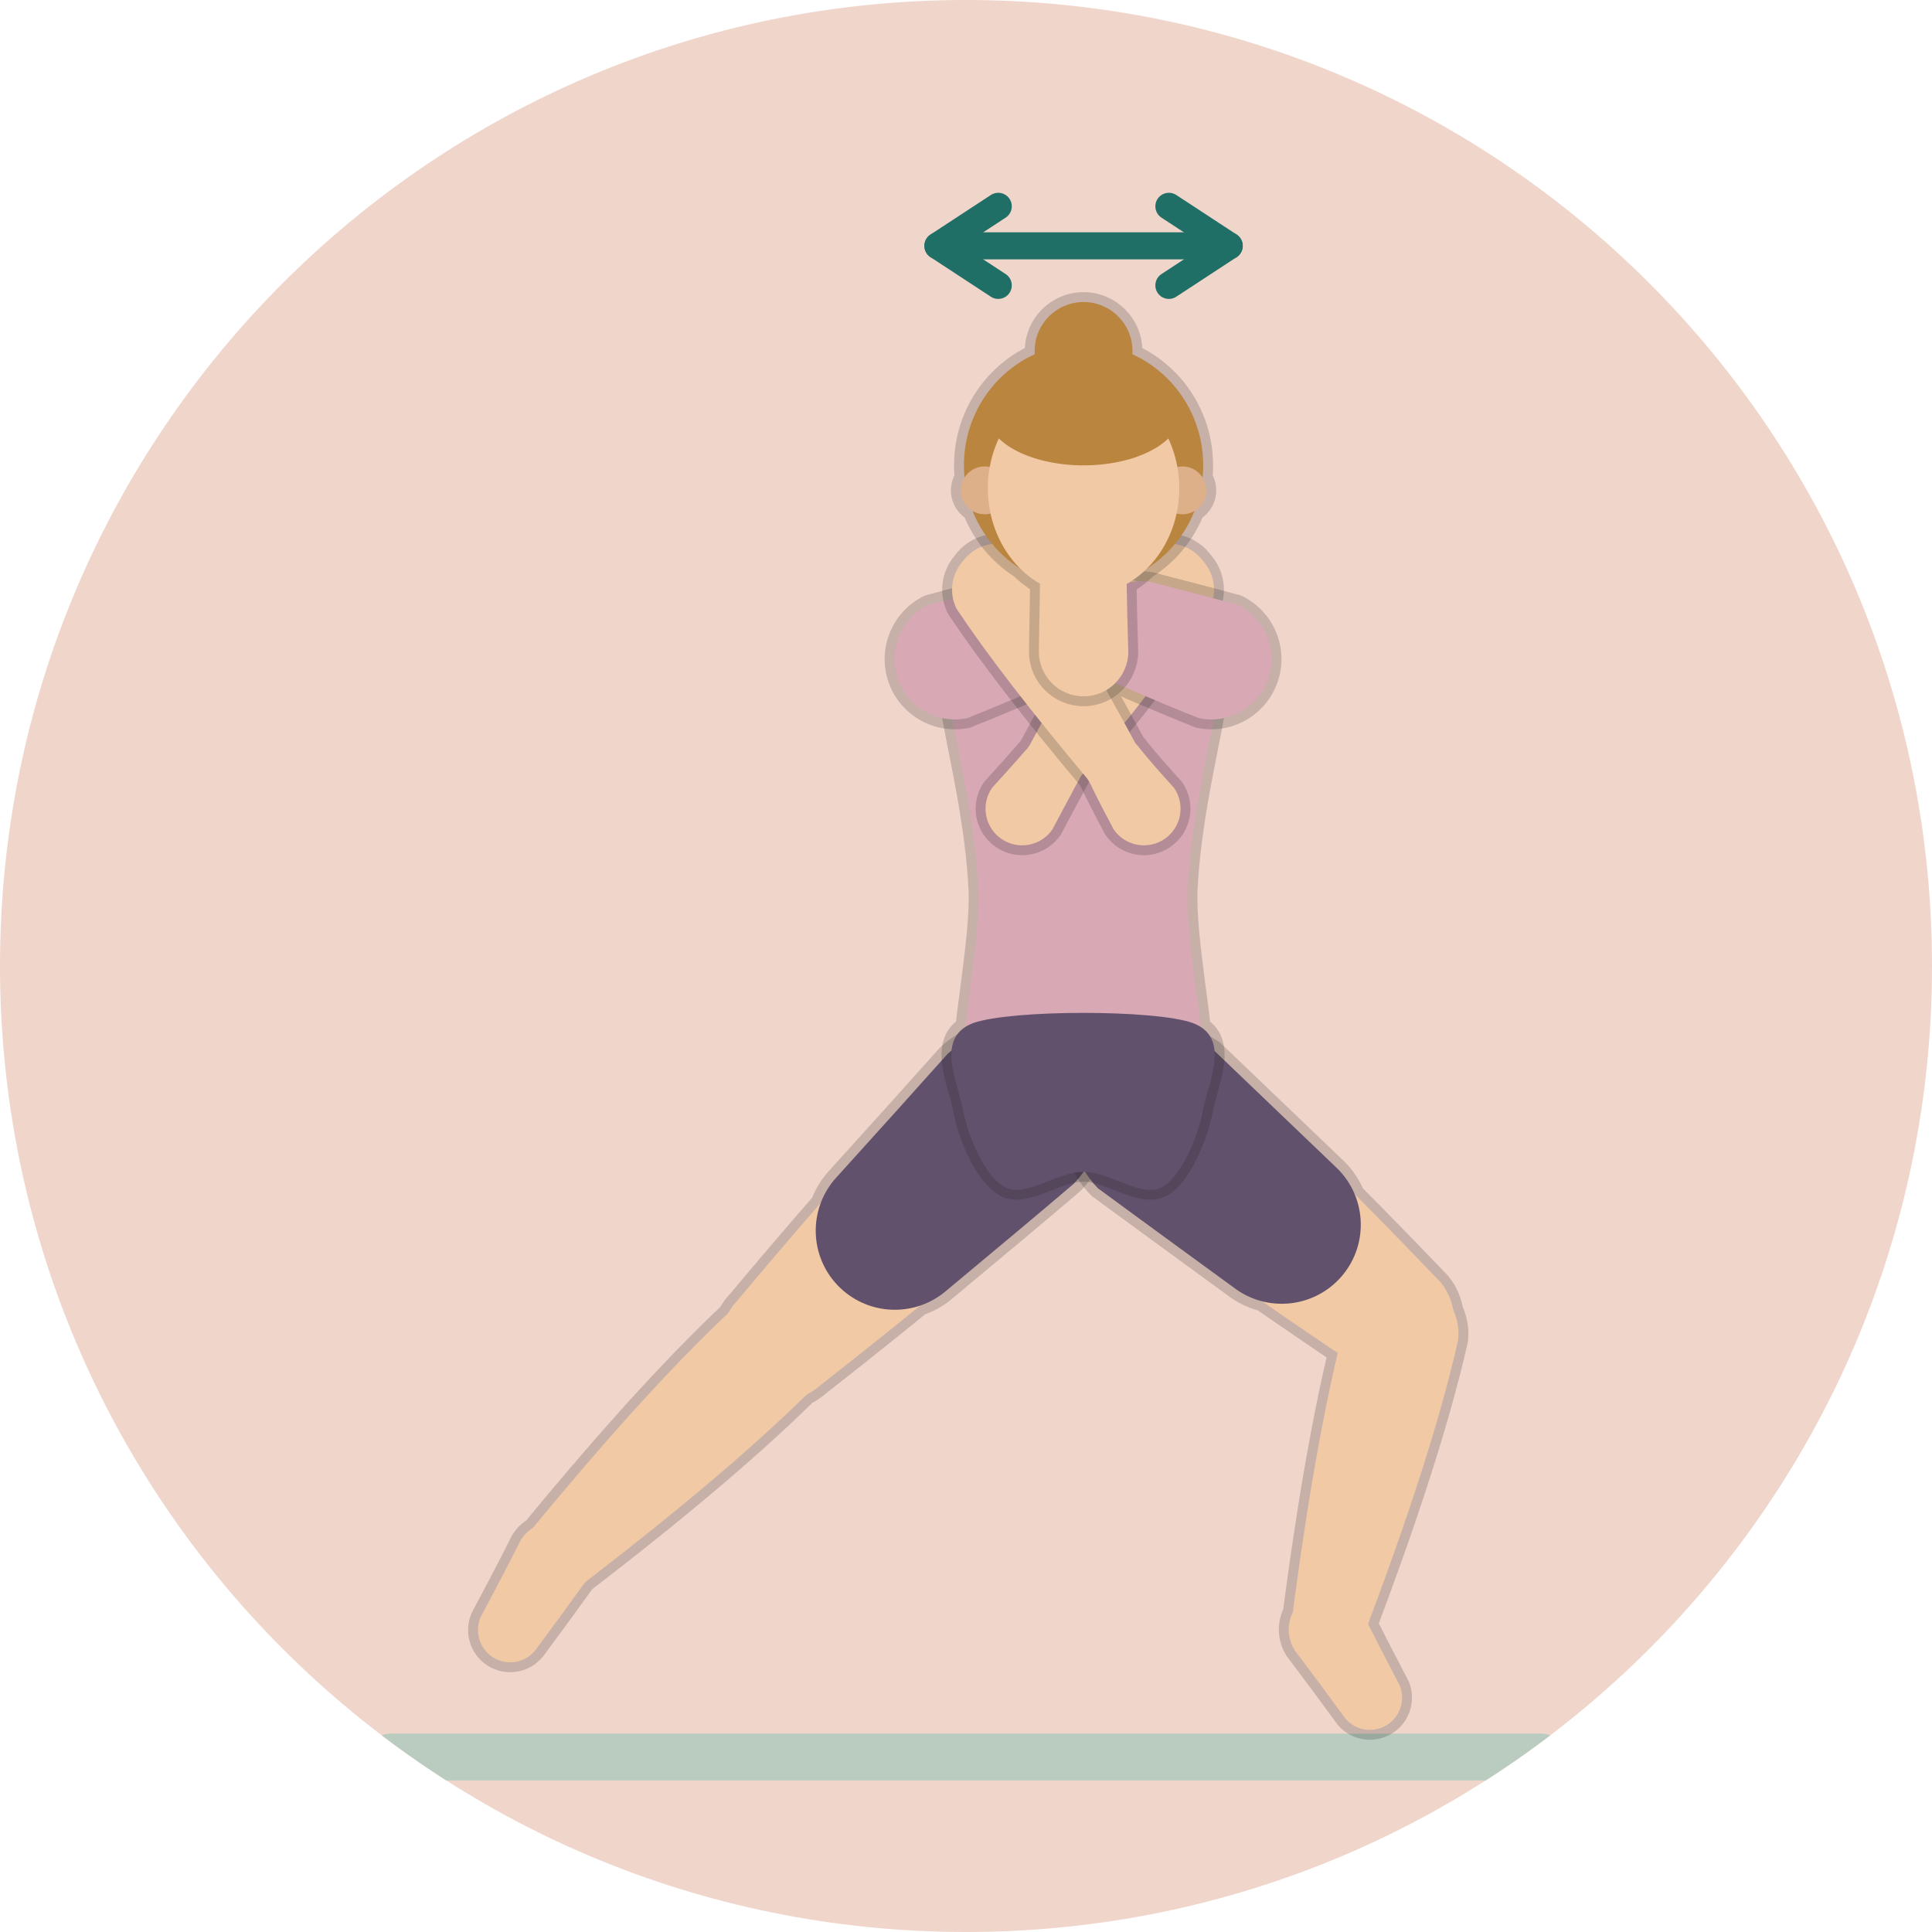
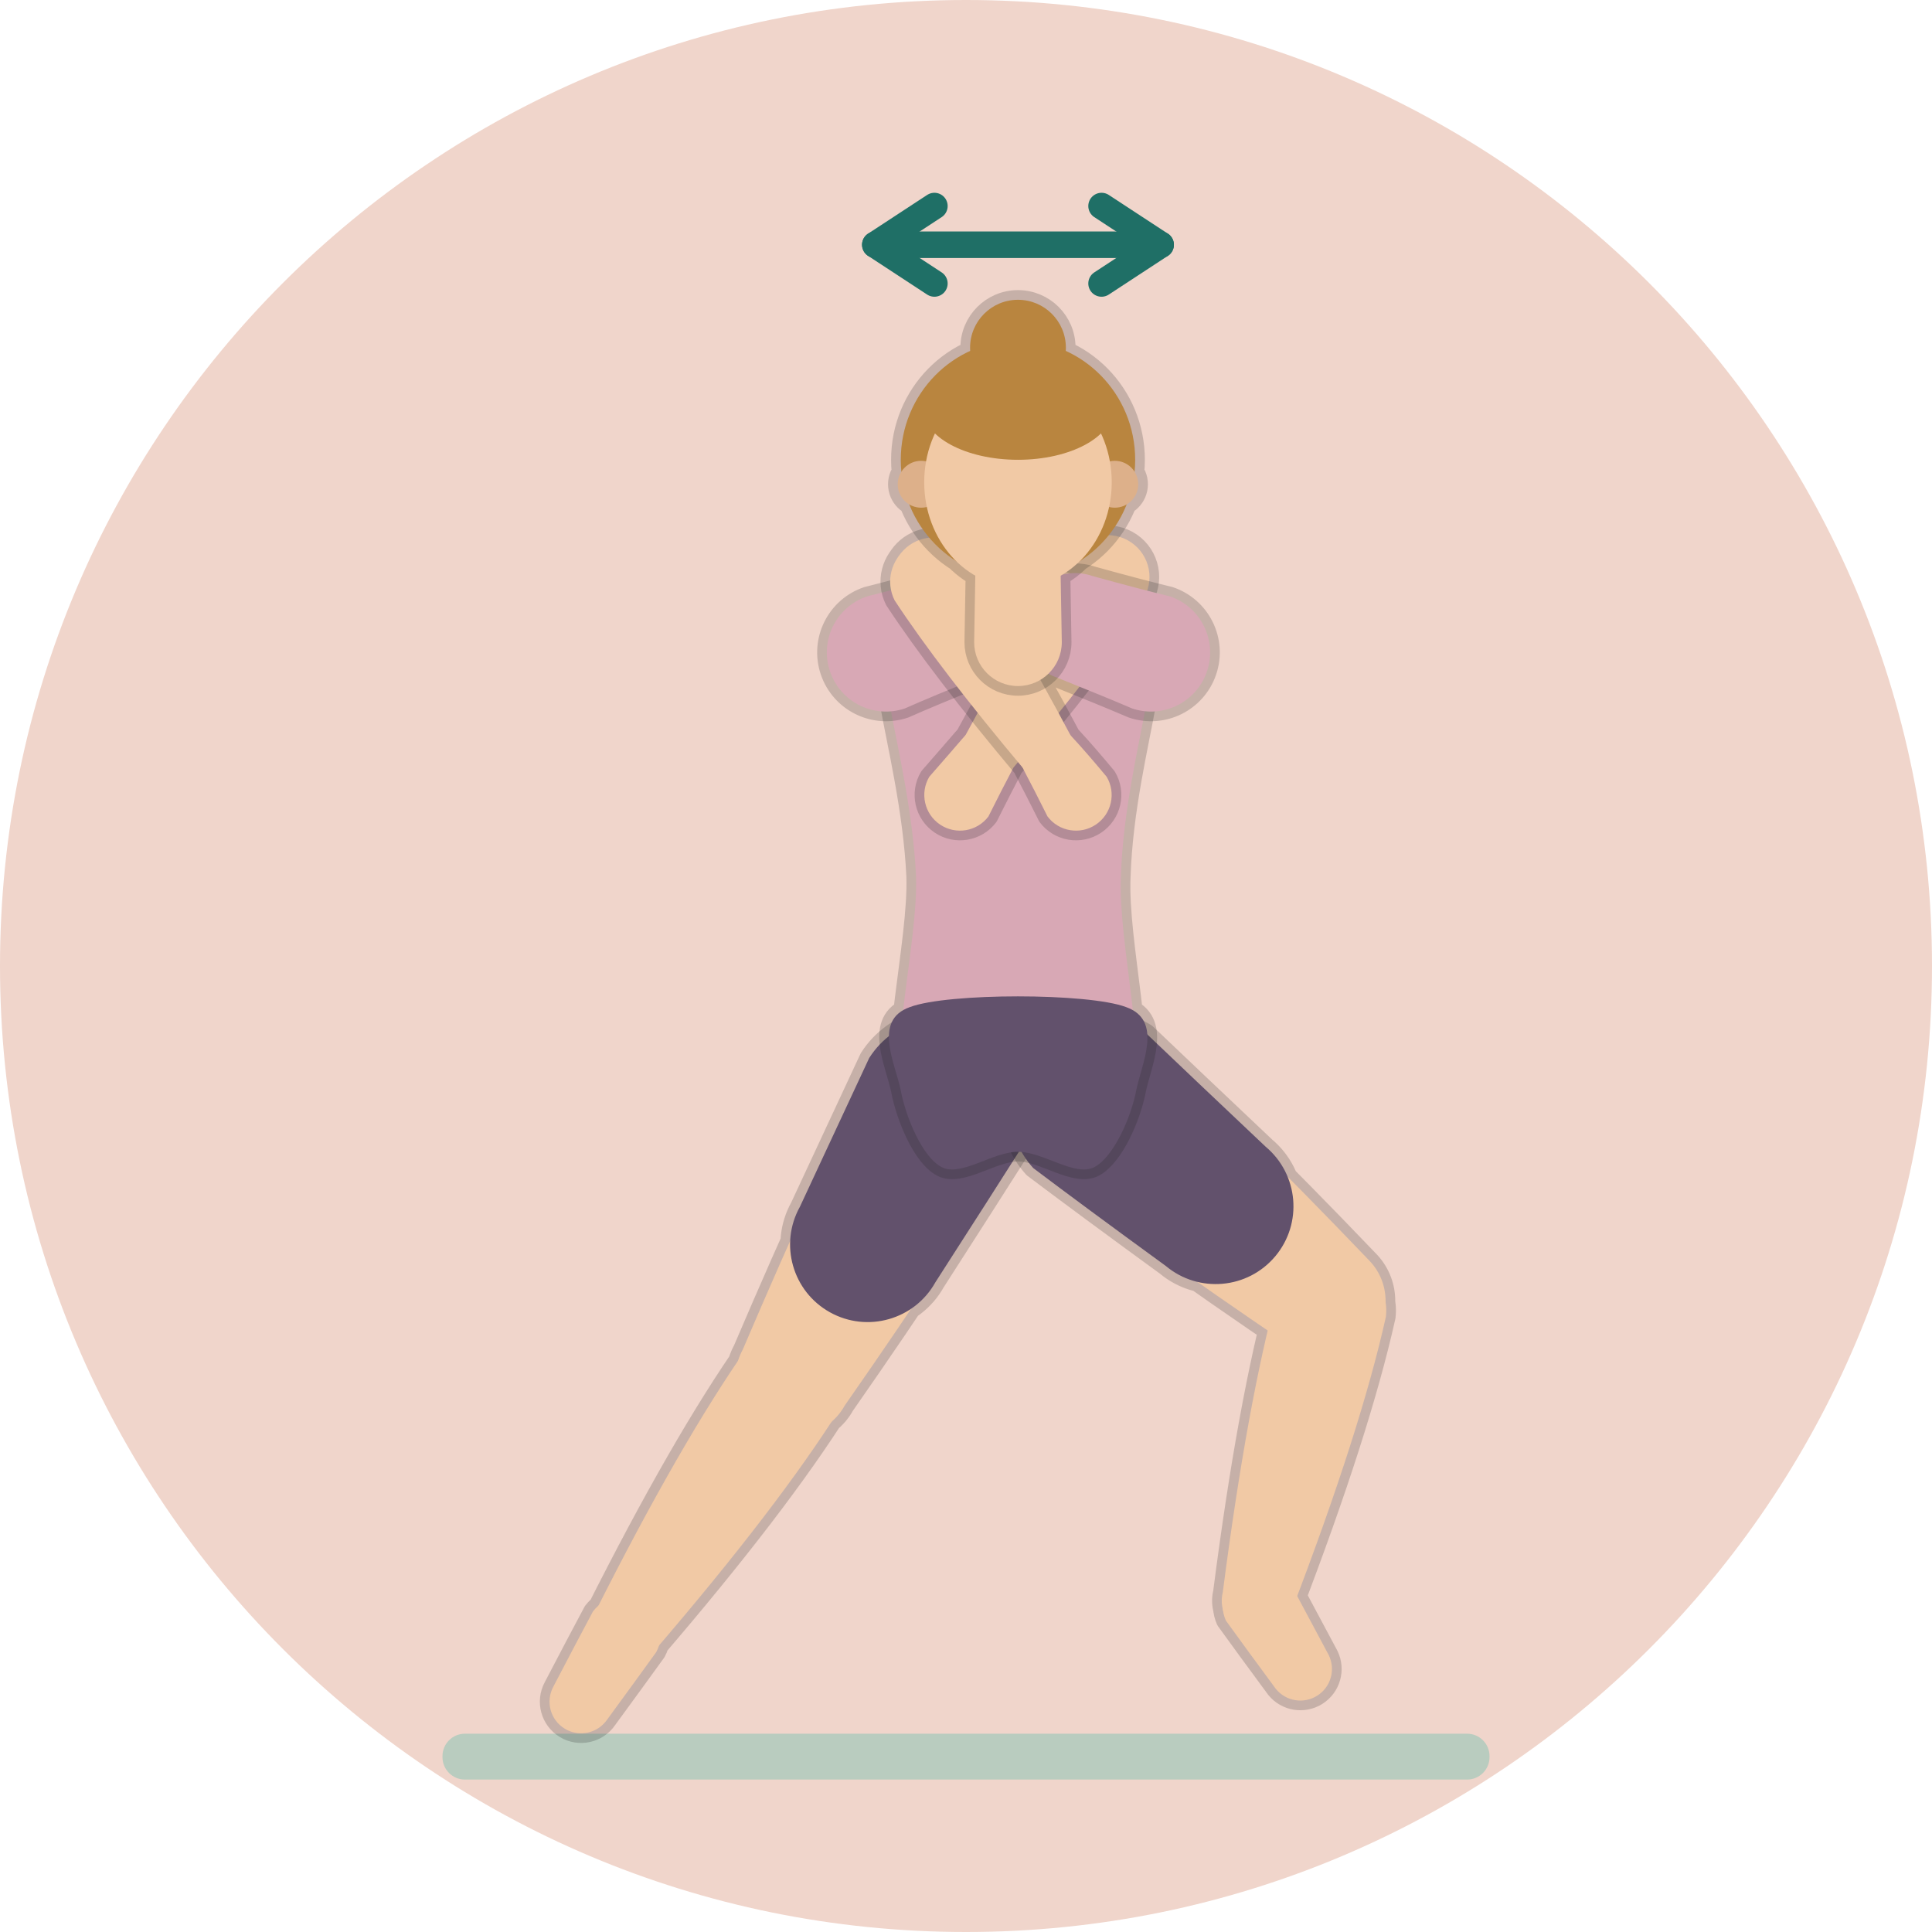
<svg xmlns="http://www.w3.org/2000/svg" viewBox="0 0 200 200" width="400" height="400" role="img" aria-label="Figure facing forward in a wide stance with one knee bent, hips back and hands in front of the chest.">
  <circle cx="100" cy="100" r="100" fill="#F0D5CB" />
  <clipPath id="c7w8fgk">
    <circle cx="100" cy="100" r="100" />
  </clipPath>
  <g clip-path="url(#c7w8fgk)">
-     <g transform="translate(100.0 180.0) scale(1.077)">
-       <rect x="-57.499" y="-0.5" width="114.999" height="4.5" rx="2.2" fill="#B9CCBF" />
+     <g transform="translate(100.0 180.0) scale(1.055)">
+       <rect x="-51.369" y="-0.5" width="102.738" height="4.5" rx="2.2" fill="#B9CCBF" />
      <g>
-         <path d="M-21.8 -41.9Q-30.2 -34.2 -42.1 -19.7A3.5 3.5 0 0 0 -37.2 -14.6Q-22.3 -26.0 -14.3 -34.1A5.5 5.5 0 0 0 -21.8 -41.9ZM-1.3 -65.3Q-9.6 -56.9 -22.0 -42.1A5.7 5.7 0 0 0 -14.1 -33.9Q1.1 -45.8 9.8 -53.8A8.0 8.0 0 0 0 -1.3 -65.3ZM-1.8 -65.8Q-5.9 -61.2 -12.6 -53.8A7.6 7.6 0 0 0 -2.1 -42.9Q5.6 -49.3 10.3 -53.3A8.7 8.7 0 0 0 -1.8 -65.8ZM-42.8 -19.1Q-44.2 -16.3 -46.6 -11.8A3.1 3.1 0 0 0 -41.4 -8.5Q-38.3 -12.7 -36.5 -15.2A3.7 3.7 0 0 0 -42.8 -19.1Z" fill="#1E1F1D" stroke="#1E1F1D" stroke-width="1.9" stroke-linejoin="round" opacity="0.2" />
-         <path d="M-21.8 -41.9Q-30.2 -34.2 -42.1 -19.7A3.5 3.5 0 0 0 -37.2 -14.6Q-22.3 -26.0 -14.3 -34.1A5.5 5.5 0 0 0 -21.8 -41.9Z" fill="#F1C9A5" />
-         <path d="M-1.3 -65.3Q-9.6 -56.9 -22.0 -42.1A5.7 5.7 0 0 0 -14.1 -33.9Q1.1 -45.8 9.8 -53.8A8.0 8.0 0 0 0 -1.3 -65.3Z" fill="#F1C9A5" />
-         <path d="M-1.8 -65.8Q-5.9 -61.2 -12.6 -53.8A7.6 7.6 0 0 0 -2.1 -42.9Q5.6 -49.3 10.3 -53.3A8.7 8.7 0 0 0 -1.8 -65.8Z" fill="#62516C" />
-         <path d="M-42.8 -19.1Q-44.2 -16.3 -46.6 -11.8A3.1 3.1 0 0 0 -41.4 -8.5Q-38.3 -12.7 -36.5 -15.2A3.7 3.7 0 0 0 -42.8 -19.1Z" fill="#F1C9A5" />
+         <path d="M-21.4 -38.5Q-28.0 -29.1 -36.4 -12.4A3.5 3.5 0 0 0 -30.6 -8.6Q-18.4 -22.8 -12.3 -32.5A5.5 5.5 0 0 0 -21.4 -38.5ZM-8.9 -66.5Q-14.3 -56.0 -21.9 -38.2A5.7 5.7 0 0 0 -11.9 -32.7Q-0.8 -48.6 5.1 -58.7A8.0 8.0 0 0 0 -8.9 -66.5ZM-9.5 -66.8Q-12.1 -61.2 -16.3 -52.2A7.6 7.6 0 0 0 -3.0 -44.8Q2.4 -53.2 5.7 -58.4A8.7 8.7 0 0 0 -9.5 -66.8ZM-36.6 -12.5Q-38.1 -9.7 -40.5 -5.1A3.1 3.1 0 0 0 -35.2 -1.9Q-32.2 -6.0 -30.4 -8.5A3.7 3.7 0 0 0 -36.6 -12.5Z" fill="#1E1F1D" stroke="#1E1F1D" stroke-width="1.9" stroke-linejoin="round" opacity="0.2" />
+         <path d="M-21.4 -38.5Q-28.0 -29.1 -36.4 -12.4A3.5 3.5 0 0 0 -30.6 -8.6Q-18.4 -22.8 -12.3 -32.5A5.5 5.5 0 0 0 -21.4 -38.5Z" fill="#F1C9A5" />
+         <path d="M-8.9 -66.5Q-14.3 -56.0 -21.9 -38.2A5.7 5.7 0 0 0 -11.9 -32.7Q-0.8 -48.6 5.1 -58.7A8.0 8.0 0 0 0 -8.9 -66.5Z" fill="#F1C9A5" />
+         <path d="M-9.5 -66.8Q-12.1 -61.2 -16.3 -52.2A7.6 7.6 0 0 0 -3.0 -44.8Q2.4 -53.2 5.7 -58.4A8.7 8.7 0 0 0 -9.5 -66.8Z" fill="#62516C" />
+         <path d="M-36.6 -12.5Q-38.1 -9.7 -40.5 -5.1A3.1 3.1 0 0 0 -35.2 -1.9Q-32.2 -6.0 -30.4 -8.5A3.7 3.7 0 0 0 -36.6 -12.5Z" fill="#F1C9A5" />
      </g>
      <g>
-         <path d="M36.7 -40.9Q33.7 -29.9 31.3 -11.3A3.5 3.5 0 0 0 38.1 -9.6Q44.8 -27.2 47.3 -38.3A5.5 5.5 0 0 0 36.7 -40.9ZM13.1 -53.4Q22.3 -46.0 38.4 -35.3A5.7 5.7 0 0 0 45.6 -43.9Q32.2 -57.9 23.4 -65.7A8.0 8.0 0 0 0 13.1 -53.4ZM12.7 -52.9Q17.6 -49.3 25.7 -43.4A7.6 7.6 0 0 0 35.5 -55.0Q28.3 -61.9 23.8 -66.2A8.7 8.7 0 0 0 12.7 -52.9ZM31.6 -8.5Q33.5 -6.0 36.5 -1.9A3.1 3.1 0 0 0 41.7 -5.1Q39.3 -9.7 37.9 -12.5A3.7 3.7 0 0 0 31.6 -8.5Z" fill="#1E1F1D" stroke="#1E1F1D" stroke-width="1.9" stroke-linejoin="round" opacity="0.2" />
-         <path d="M36.7 -40.9Q33.7 -29.9 31.3 -11.3A3.5 3.5 0 0 0 38.1 -9.6Q44.8 -27.2 47.3 -38.3A5.5 5.5 0 0 0 36.7 -40.9Z" fill="#F1C9A5" />
-         <path d="M13.1 -53.4Q22.3 -46.0 38.4 -35.3A5.7 5.7 0 0 0 45.6 -43.9Q32.2 -57.9 23.4 -65.7A8.0 8.0 0 0 0 13.1 -53.4Z" fill="#F1C9A5" />
-         <path d="M12.7 -52.9Q17.6 -49.3 25.7 -43.4A7.6 7.6 0 0 0 35.5 -55.0Q28.3 -61.9 23.8 -66.2A8.7 8.7 0 0 0 12.7 -52.9Z" fill="#62516C" />
-         <path d="M31.6 -8.5Q33.5 -6.0 36.5 -1.9A3.1 3.1 0 0 0 41.7 -5.1Q39.3 -9.7 37.9 -12.5A3.7 3.7 0 0 0 31.6 -8.5Z" fill="#F1C9A5" />
+         <path d="M30.6 -44.0Q27.6 -33.0 25.2 -14.4A3.5 3.5 0 0 0 32.0 -12.7Q38.7 -30.2 41.2 -41.4A5.5 5.5 0 0 0 30.6 -44.0ZM7.0 -56.5Q16.2 -49.1 32.2 -38.3A5.7 5.7 0 0 0 39.5 -47.0Q26.1 -61.0 17.3 -68.8A8.0 8.0 0 0 0 7.0 -56.5ZM6.6 -56.0Q11.5 -52.3 19.6 -46.4A7.6 7.6 0 0 0 29.4 -58.1Q22.1 -65.0 17.7 -69.2A8.7 8.7 0 0 0 6.6 -56.0ZM25.5 -11.6Q27.3 -9.1 30.4 -4.9A3.1 3.1 0 0 0 35.6 -8.2Q33.2 -12.7 31.7 -15.5A3.7 3.7 0 0 0 25.5 -11.6Z" fill="#1E1F1D" stroke="#1E1F1D" stroke-width="1.9" stroke-linejoin="round" opacity="0.2" />
+         <path d="M30.6 -44.0Q27.6 -33.0 25.2 -14.4A3.5 3.5 0 0 0 32.0 -12.7Q38.7 -30.2 41.2 -41.4A5.5 5.5 0 0 0 30.6 -44.0Z" fill="#F1C9A5" />
+         <path d="M7.0 -56.5Q16.2 -49.1 32.2 -38.3A5.7 5.7 0 0 0 39.5 -47.0Q26.1 -61.0 17.3 -68.8A8.0 8.0 0 0 0 7.0 -56.5Z" fill="#F1C9A5" />
+         <path d="M6.6 -56.0Q11.5 -52.3 19.6 -46.4A7.6 7.6 0 0 0 29.4 -58.1Q22.1 -65.0 17.7 -69.2A8.7 8.7 0 0 0 6.6 -56.0Z" fill="#62516C" />
+         <path d="M25.5 -11.6Q27.3 -9.1 30.4 -4.9A3.1 3.1 0 0 0 35.6 -8.2Q33.2 -12.7 31.7 -15.5A3.7 3.7 0 0 0 25.5 -11.6Z" fill="#F1C9A5" />
      </g>
      <g>
-         <path d="M0.1 -59.5C-1.6 -63.9 1.4 -75.0 1.2 -81.5C0.9 -88.0 -0.7 -94.5 -1.4 -98.5C-2.1 -102.5 -3.8 -103.8 -3.1 -105.5C-2.4 -107.3 -1.1 -108.5 2.7 -109.1C6.5 -109.7 16.0 -109.7 19.8 -109.1C23.6 -108.5 24.9 -107.3 25.6 -105.5C26.3 -103.8 24.6 -102.5 23.9 -98.5C23.2 -94.5 21.6 -88.0 21.3 -81.5C21.1 -75.0 24.1 -63.9 22.4 -59.5C20.7 -55.2 15.0 -55.5 11.3 -55.5C7.5 -55.5 1.8 -55.2 0.1 -59.5ZM-0.3 -60.5C-0.8 -63.2 -3.0 -67.4 0.7 -68.8C4.4 -70.1 18.2 -70.1 21.8 -68.8C25.5 -67.4 23.3 -63.2 22.8 -60.5C22.3 -57.9 20.7 -54.0 18.8 -53.0C16.8 -52.0 13.8 -54.5 11.3 -54.5C8.8 -54.5 5.7 -52.0 3.8 -53.0C1.8 -54.0 0.2 -57.9 -0.3 -60.5Z" fill="#1E1F1D" stroke="#1E1F1D" stroke-width="1.9" stroke-linejoin="round" opacity="0.2" />
-         <path d="M0.1 -59.5C-1.6 -63.9 1.4 -75.0 1.2 -81.5C0.9 -88.0 -0.7 -94.5 -1.4 -98.5C-2.1 -102.5 -3.8 -103.8 -3.1 -105.5C-2.4 -107.3 -1.1 -108.5 2.7 -109.1C6.5 -109.7 16.0 -109.7 19.8 -109.1C23.6 -108.5 24.9 -107.3 25.6 -105.5C26.3 -103.8 24.6 -102.5 23.9 -98.5C23.2 -94.5 21.6 -88.0 21.3 -81.5C21.1 -75.0 24.1 -63.9 22.4 -59.5C20.7 -55.2 15.0 -55.5 11.3 -55.5C7.5 -55.5 1.8 -55.2 0.1 -59.5Z" fill="#D8A8B5" />
-         <path d="M-0.3 -60.5C-0.8 -63.2 -3.0 -67.4 0.7 -68.8C4.4 -70.1 18.2 -70.1 21.8 -68.8C25.5 -67.4 23.3 -63.2 22.8 -60.5C22.3 -57.9 20.7 -54.0 18.8 -53.0C16.8 -52.0 13.8 -54.5 11.3 -54.5C8.8 -54.5 5.7 -52.0 3.8 -53.0C1.8 -54.0 0.2 -57.9 -0.3 -60.5Z" fill="#62516C" />
+         <path d="M-6.0 -62.6C-7.7 -66.9 -4.7 -78.1 -4.9 -84.6C-5.2 -91.1 -6.8 -97.6 -7.5 -101.6C-8.2 -105.6 -9.9 -106.8 -9.2 -108.6C-8.5 -110.4 -7.3 -111.6 -3.4 -112.2C0.4 -112.8 9.9 -112.8 13.7 -112.2C17.5 -111.6 18.8 -110.4 19.5 -108.6C20.1 -106.8 18.5 -105.6 17.7 -101.6C17.0 -97.6 15.4 -91.1 15.2 -84.6C14.9 -78.1 17.9 -66.9 16.2 -62.6C14.6 -58.3 8.8 -58.6 5.1 -58.6C1.4 -58.6 -4.3 -58.3 -6.0 -62.6ZM-6.4 -63.6C-6.9 -66.2 -9.2 -70.5 -5.5 -71.8C-1.8 -73.2 12.0 -73.2 15.7 -71.8C19.4 -70.5 17.2 -66.2 16.7 -63.6C16.2 -61.0 14.5 -57.1 12.6 -56.1C10.7 -55.1 7.6 -57.6 5.1 -57.6C2.6 -57.6 -0.5 -55.1 -2.4 -56.1C-4.3 -57.1 -5.9 -61.0 -6.4 -63.6Z" fill="#1E1F1D" stroke="#1E1F1D" stroke-width="1.9" stroke-linejoin="round" opacity="0.2" />
+         <path d="M-6.0 -62.6C-7.7 -66.9 -4.7 -78.1 -4.9 -84.6C-5.2 -91.1 -6.8 -97.6 -7.5 -101.6C-8.2 -105.6 -9.9 -106.8 -9.2 -108.6C-8.5 -110.4 -7.3 -111.6 -3.4 -112.2C0.4 -112.8 9.9 -112.8 13.7 -112.2C17.5 -111.6 18.8 -110.4 19.5 -108.6C20.1 -106.8 18.5 -105.6 17.7 -101.6C17.0 -97.6 15.4 -91.1 15.2 -84.6C14.9 -78.1 17.9 -66.9 16.2 -62.6C14.6 -58.3 8.8 -58.6 5.1 -58.6C1.4 -58.6 -4.3 -58.3 -6.0 -62.6Z" fill="#D8A8B5" />
+         <path d="M-6.4 -63.6C-6.9 -66.2 -9.2 -70.5 -5.5 -71.8C-1.8 -73.2 12.0 -73.2 15.7 -71.8C19.4 -70.5 17.2 -66.2 16.7 -63.6C16.2 -61.0 14.5 -57.1 12.6 -56.1C10.7 -55.1 7.6 -57.6 5.1 -57.6C2.6 -57.6 -0.5 -55.1 -2.4 -56.1C-4.3 -57.1 -5.9 -61.0 -6.4 -63.6Z" fill="#62516C" />
      </g>
      <g>
-         <path d="M-0.1 -98.8Q8.2 -101.5 21.3 -107.1A4.1 4.1 0 0 0 18.7 -114.8Q4.9 -111.1 -3.4 -108.3A5.0 5.0 0 0 0 -0.1 -98.8ZM0.1 -98.1Q2.9 -99.2 7.3 -101.1A5.2 5.2 0 0 0 4.0 -111.0Q-0.7 -109.8 -3.6 -109.0A5.8 5.8 0 0 0 0.1 -98.1ZM16.7 -113.2Q12.1 -106.7 5.9 -95.1A2.8 2.8 0 0 0 10.6 -92.0Q19.0 -102.0 23.4 -108.6A4.1 4.1 0 0 0 16.7 -113.2ZM5.9 -95.2Q4.6 -93.7 2.5 -91.4A3.5 3.5 0 0 0 8.3 -87.4Q9.8 -90.2 10.7 -91.9A2.9 2.9 0 0 0 5.9 -95.2Z" fill="#1E1F1D" stroke="#1E1F1D" stroke-width="1.9" stroke-linejoin="round" opacity="0.2" />
-         <path d="M-0.1 -98.8Q8.2 -101.5 21.3 -107.1A4.1 4.1 0 0 0 18.7 -114.8Q4.9 -111.1 -3.4 -108.3A5.0 5.0 0 0 0 -0.1 -98.8Z" fill="#F1C9A5" />
-         <path d="M0.1 -98.1Q2.9 -99.2 7.3 -101.1A5.2 5.2 0 0 0 4.0 -111.0Q-0.7 -109.8 -3.6 -109.0A5.8 5.8 0 0 0 0.1 -98.1Z" fill="#D8A8B5" />
-         <path d="M16.7 -113.2Q12.1 -106.7 5.9 -95.1A2.8 2.8 0 0 0 10.6 -92.0Q19.0 -102.0 23.4 -108.6A4.1 4.1 0 0 0 16.7 -113.2Z" fill="#F1C9A5" />
-         <path d="M5.9 -95.2Q4.6 -93.7 2.5 -91.4A3.5 3.5 0 0 0 8.3 -87.4Q9.8 -90.2 10.7 -91.9A2.9 2.9 0 0 0 5.9 -95.2Z" fill="#F1C9A5" />
+         <path d="M-6.3 -101.8Q2.0 -104.6 15.2 -110.1A4.1 4.1 0 0 0 12.6 -117.8Q-1.2 -114.2 -9.5 -111.4A5.0 5.0 0 0 0 -6.3 -101.8ZM-6.0 -101.1Q-3.3 -102.3 1.2 -104.1A5.2 5.2 0 0 0 -2.2 -114.1Q-6.9 -112.8 -9.7 -112.1A5.8 5.8 0 0 0 -6.0 -101.1ZM10.5 -116.3Q6.0 -109.7 -0.2 -98.2A2.8 2.8 0 0 0 4.4 -95.0Q12.9 -105.0 17.3 -111.7A4.1 4.1 0 0 0 10.5 -116.3ZM-0.3 -98.2Q-1.5 -96.8 -3.6 -94.4A3.5 3.5 0 0 0 2.2 -90.5Q3.6 -93.3 4.5 -95.0A2.9 2.9 0 0 0 -0.3 -98.2Z" fill="#1E1F1D" stroke="#1E1F1D" stroke-width="1.9" stroke-linejoin="round" opacity="0.2" />
+         <path d="M-6.3 -101.8Q2.0 -104.6 15.2 -110.1A4.1 4.1 0 0 0 12.6 -117.8Q-1.2 -114.2 -9.5 -111.4A5.0 5.0 0 0 0 -6.3 -101.8Z" fill="#F1C9A5" />
+         <path d="M-6.0 -101.1Q-3.3 -102.3 1.2 -104.1A5.2 5.2 0 0 0 -2.2 -114.1Q-6.9 -112.8 -9.7 -112.1A5.8 5.8 0 0 0 -6.0 -101.1Z" fill="#D8A8B5" />
+         <path d="M10.5 -116.3Q6.0 -109.7 -0.2 -98.2A2.8 2.8 0 0 0 4.4 -95.0Q12.9 -105.0 17.3 -111.7A4.1 4.1 0 0 0 10.5 -116.3Z" fill="#F1C9A5" />
+         <path d="M-0.3 -98.2Q-1.5 -96.8 -3.6 -94.4A3.5 3.5 0 0 0 2.2 -90.5Q3.6 -93.3 4.5 -95.0A2.9 2.9 0 0 0 -0.3 -98.2Z" fill="#F1C9A5" />
      </g>
      <g>
-         <path d="M25.9 -108.3Q17.6 -111.1 3.8 -114.8A4.1 4.1 0 0 0 1.2 -107.1Q14.3 -101.5 22.6 -98.8A5.0 5.0 0 0 0 25.9 -108.3ZM26.1 -109.0Q23.2 -109.8 18.5 -111.0A5.2 5.2 0 0 0 15.2 -101.1Q19.6 -99.2 22.4 -98.1A5.8 5.8 0 0 0 26.1 -109.0ZM-0.9 -108.6Q3.5 -102.0 11.9 -92.0A2.8 2.8 0 0 0 16.6 -95.1Q10.4 -106.7 5.8 -113.2A4.1 4.1 0 0 0 -0.9 -108.6ZM11.9 -91.9Q12.7 -90.2 14.2 -87.4A3.5 3.5 0 0 0 20.0 -91.4Q17.9 -93.7 16.7 -95.2A2.9 2.9 0 0 0 11.9 -91.9Z" fill="#1E1F1D" stroke="#1E1F1D" stroke-width="1.9" stroke-linejoin="round" opacity="0.2" />
-         <path d="M25.9 -108.3Q17.6 -111.1 3.8 -114.8A4.1 4.1 0 0 0 1.2 -107.1Q14.3 -101.5 22.6 -98.8A5.0 5.0 0 0 0 25.9 -108.3Z" fill="#F1C9A5" />
-         <path d="M26.1 -109.0Q23.2 -109.8 18.5 -111.0A5.2 5.2 0 0 0 15.2 -101.1Q19.6 -99.2 22.4 -98.1A5.8 5.8 0 0 0 26.1 -109.0Z" fill="#D8A8B5" />
-         <path d="M-0.9 -108.6Q3.5 -102.0 11.9 -92.0A2.8 2.8 0 0 0 16.6 -95.1Q10.4 -106.7 5.8 -113.2A4.1 4.1 0 0 0 -0.9 -108.6Z" fill="#F1C9A5" />
-         <path d="M11.9 -91.9Q12.7 -90.2 14.2 -87.4A3.5 3.5 0 0 0 20.0 -91.4Q17.9 -93.7 16.7 -95.2A2.9 2.9 0 0 0 11.9 -91.9Z" fill="#F1C9A5" />
+         <path d="M19.7 -111.4Q11.5 -114.2 -2.4 -117.8A4.1 4.1 0 0 0 -5.0 -110.1Q8.2 -104.6 16.5 -101.8A5.0 5.0 0 0 0 19.7 -111.4ZM20.0 -112.1Q17.1 -112.8 12.4 -114.1A5.2 5.2 0 0 0 9.0 -104.1Q13.5 -102.3 16.3 -101.1A5.8 5.8 0 0 0 20.0 -112.1ZM-7.0 -111.7Q-2.6 -105.0 5.8 -95.0A2.8 2.8 0 0 0 10.4 -98.2Q4.3 -109.7 -0.3 -116.3A4.1 4.1 0 0 0 -7.0 -111.7ZM5.7 -95.0Q6.6 -93.3 8.0 -90.5A3.5 3.5 0 0 0 13.8 -94.4Q11.8 -96.8 10.5 -98.2A2.9 2.9 0 0 0 5.7 -95.0Z" fill="#1E1F1D" stroke="#1E1F1D" stroke-width="1.9" stroke-linejoin="round" opacity="0.2" />
+         <path d="M19.7 -111.4Q11.5 -114.2 -2.4 -117.8A4.1 4.1 0 0 0 -5.0 -110.1Q8.2 -104.6 16.5 -101.8A5.0 5.0 0 0 0 19.7 -111.4Z" fill="#F1C9A5" />
+         <path d="M20.0 -112.1Q17.1 -112.8 12.4 -114.1A5.2 5.2 0 0 0 9.0 -104.1Q13.5 -102.3 16.3 -101.1A5.8 5.8 0 0 0 20.0 -112.1Z" fill="#D8A8B5" />
+         <path d="M-7.0 -111.7Q-2.6 -105.0 5.8 -95.0A2.8 2.8 0 0 0 10.4 -98.2Q4.3 -109.7 -0.3 -116.3A4.1 4.1 0 0 0 -7.0 -111.7Z" fill="#F1C9A5" />
+         <path d="M5.7 -95.0Q6.6 -93.3 8.0 -90.5A3.5 3.5 0 0 0 13.8 -94.4Q11.8 -96.8 10.5 -98.2A2.9 2.9 0 0 0 5.7 -95.0Z" fill="#F1C9A5" />
      </g>
      <g>
-         <path d="M15.6 -104.5Q15.4 -110.8 15.3 -121.0A4.0 4.0 0 0 0 7.3 -121.0Q7.1 -110.8 7.0 -104.5A4.3 4.3 0 0 0 15.6 -104.5ZM11.3 -128.7A4.7 4.7 0.0 1 0 11.3 -138.1A4.7 4.7 0.0 1 0 11.3 -128.7ZM11.3 -110.7A11.5 11.7 0.0 1 0 11.3 -134.1A11.5 11.7 0.0 1 0 11.3 -110.7ZM20.8 -117.7A2.3 2.3 0.0 1 0 20.8 -122.3A2.3 2.3 0.0 1 0 20.8 -117.7ZM1.8 -117.7A2.3 2.3 0.0 1 0 1.8 -122.3A2.3 2.3 0.0 1 0 1.8 -117.7ZM11.3 -109.9A9.2 10.3 0.0 1 0 11.3 -130.5A9.2 10.3 0.0 1 0 11.3 -109.9ZM11.3 -122.4A9.3 5.0 0.0 1 0 11.3 -132.4A9.3 5.0 0.0 1 0 11.3 -122.4Z" fill="#1E1F1D" stroke="#1E1F1D" stroke-width="1.9" stroke-linejoin="round" opacity="0.2" />
-         <path d="M15.6 -104.5Q15.4 -110.8 15.3 -121.0A4.0 4.0 0 0 0 7.3 -121.0Q7.1 -110.8 7.0 -104.5A4.3 4.3 0 0 0 15.6 -104.5Z" fill="#F1C9A5" />
-         <path d="M11.3 -128.7A4.7 4.7 0.0 1 0 11.3 -138.1A4.7 4.7 0.0 1 0 11.3 -128.7Z" fill="#B9853F" />
-         <path d="M11.3 -110.7A11.5 11.7 0.0 1 0 11.3 -134.1A11.5 11.7 0.0 1 0 11.3 -110.7Z" fill="#B9853F" />
-         <path d="M20.8 -117.7A2.3 2.3 0.0 1 0 20.8 -122.3A2.3 2.3 0.0 1 0 20.8 -117.7Z" fill="#DDB08A" />
-         <path d="M1.8 -117.7A2.3 2.3 0.0 1 0 1.8 -122.3A2.3 2.3 0.0 1 0 1.8 -117.7Z" fill="#DDB08A" />
-         <path d="M11.3 -109.9A9.2 10.3 0.0 1 0 11.3 -130.5A9.2 10.3 0.0 1 0 11.3 -109.9Z" fill="#F1C9A5" />
-         <path d="M11.3 -122.4A9.3 5.0 0.0 1 0 11.3 -132.4A9.3 5.0 0.0 1 0 11.3 -122.4Z" fill="#B9853F" />
+         <path d="M9.4 -107.6Q9.3 -113.9 9.1 -124.1A4.0 4.0 0 0 0 1.1 -124.1Q0.9 -113.9 0.8 -107.6A4.3 4.3 0 0 0 9.4 -107.6ZM5.1 -131.8A4.7 4.7 0.0 1 0 5.1 -141.2A4.7 4.7 0.0 1 0 5.1 -131.8ZM5.1 -113.8A11.5 11.7 0.0 1 0 5.1 -137.2A11.5 11.7 0.0 1 0 5.1 -113.8ZM14.6 -120.8A2.3 2.3 0.0 1 0 14.6 -125.4A2.3 2.3 0.0 1 0 14.6 -120.8ZM-4.4 -120.8A2.3 2.3 0.0 1 0 -4.4 -125.4A2.3 2.3 0.0 1 0 -4.4 -120.8ZM5.1 -113.0A9.2 10.3 0.0 1 0 5.1 -133.6A9.2 10.3 0.0 1 0 5.1 -113.0ZM5.1 -125.5A9.3 5.0 0.0 1 0 5.1 -135.5A9.3 5.0 0.0 1 0 5.1 -125.5Z" fill="#1E1F1D" stroke="#1E1F1D" stroke-width="1.9" stroke-linejoin="round" opacity="0.2" />
+         <path d="M9.4 -107.6Q9.3 -113.9 9.1 -124.1A4.0 4.0 0 0 0 1.1 -124.1Q0.9 -113.9 0.8 -107.6A4.3 4.3 0 0 0 9.4 -107.6Z" fill="#F1C9A5" />
+         <path d="M5.1 -131.8A4.7 4.7 0.0 1 0 5.1 -141.2A4.7 4.7 0.0 1 0 5.1 -131.8Z" fill="#B9853F" />
+         <path d="M5.1 -113.8A11.5 11.7 0.0 1 0 5.1 -137.2A11.5 11.7 0.0 1 0 5.1 -113.8Z" fill="#B9853F" />
+         <path d="M14.6 -120.8A2.3 2.3 0.0 1 0 14.6 -125.4A2.3 2.3 0.0 1 0 14.6 -120.8Z" fill="#DDB08A" />
+         <path d="M-4.4 -120.8A2.3 2.3 0.0 1 0 -4.4 -125.4A2.3 2.3 0.0 1 0 -4.4 -120.8Z" fill="#DDB08A" />
+         <path d="M5.1 -113.0A9.2 10.3 0.0 1 0 5.1 -133.6A9.2 10.3 0.0 1 0 5.1 -113.0Z" fill="#F1C9A5" />
+         <path d="M5.1 -125.5A9.3 5.0 0.0 1 0 5.1 -135.5A9.3 5.0 0.0 1 0 5.1 -125.5Z" fill="#B9853F" />
      </g>
      <g fill="none" stroke="#1F6F66" stroke-width="2.6" stroke-linecap="round" stroke-linejoin="round">
-         <path d="M-2.7 -143.5Q11.3 -143.5 25.3 -143.5" />
-         <path d="M19.5 -139.7L25.3 -143.5L19.5 -147.3" />
-         <path d="M3.1 -147.3L-2.7 -143.5L3.1 -139.7" />
+         <path d="M-8.9 -146.6Q5.1 -146.6 19.1 -146.6" />
+         <path d="M13.3 -142.8L19.1 -146.6L13.3 -150.4" />
+         <path d="M-3.1 -150.4L-8.9 -146.6L-3.1 -142.8" />
      </g>
    </g>
  </g>
</svg>
